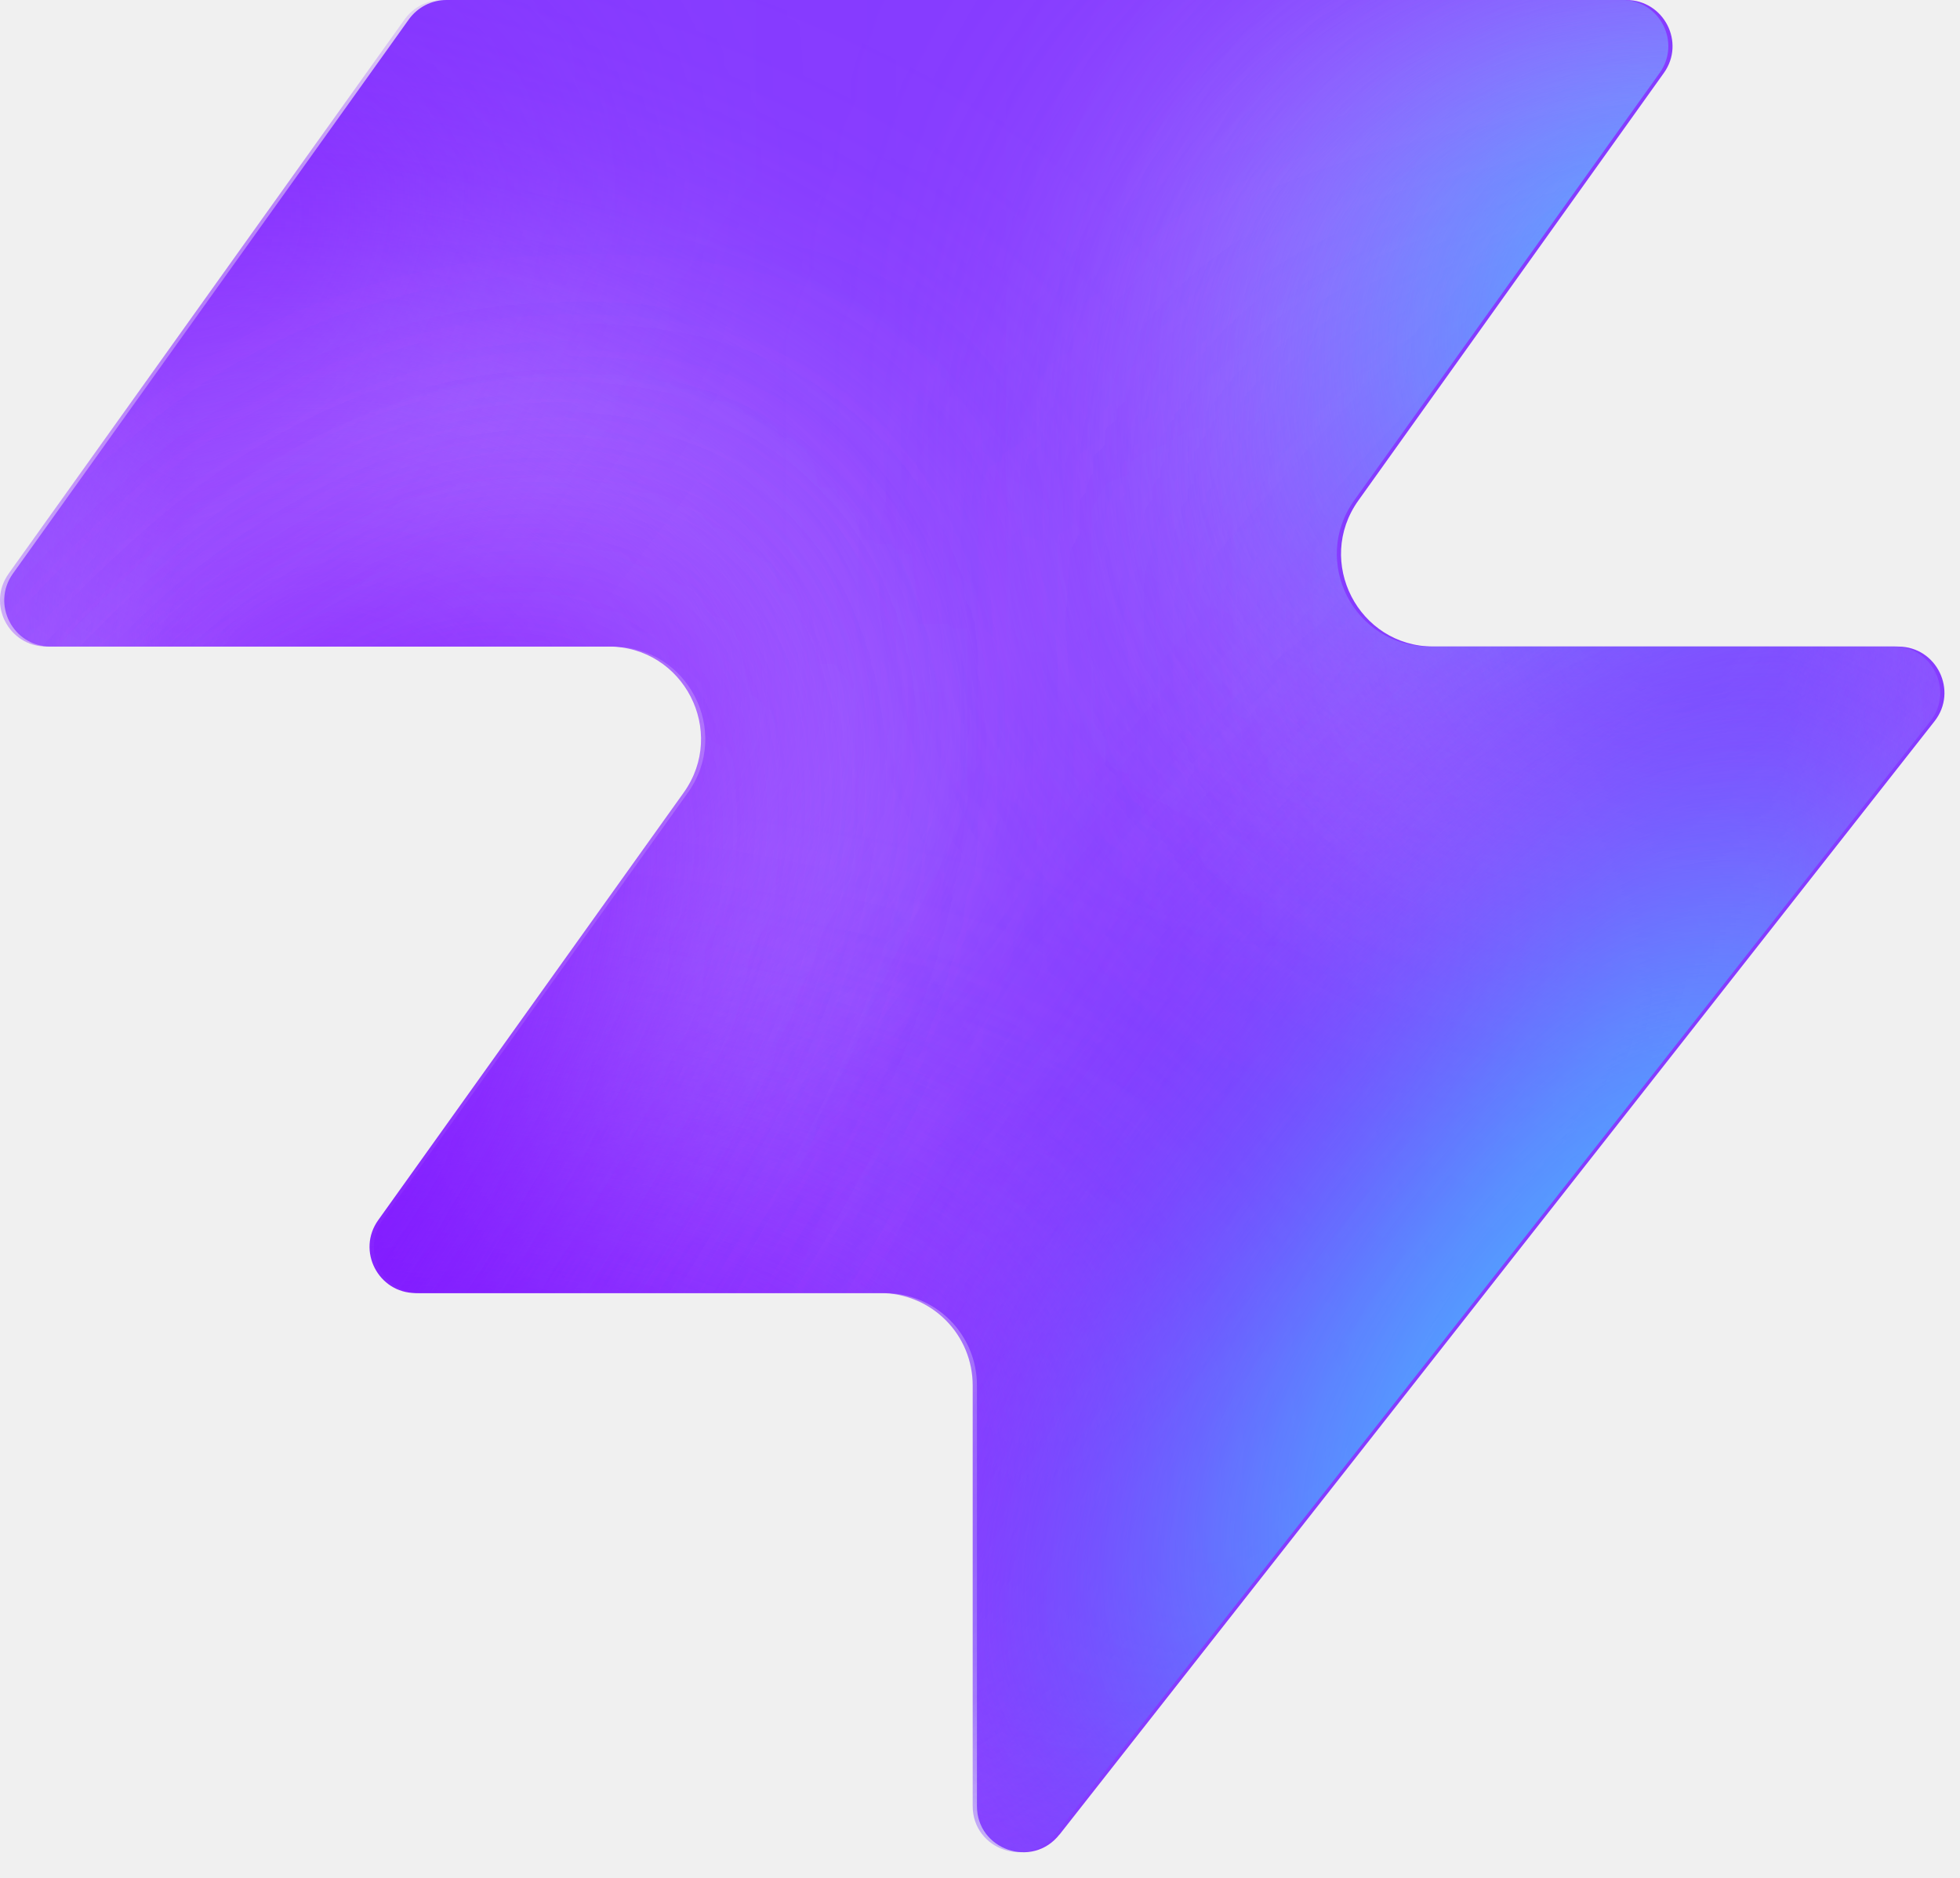
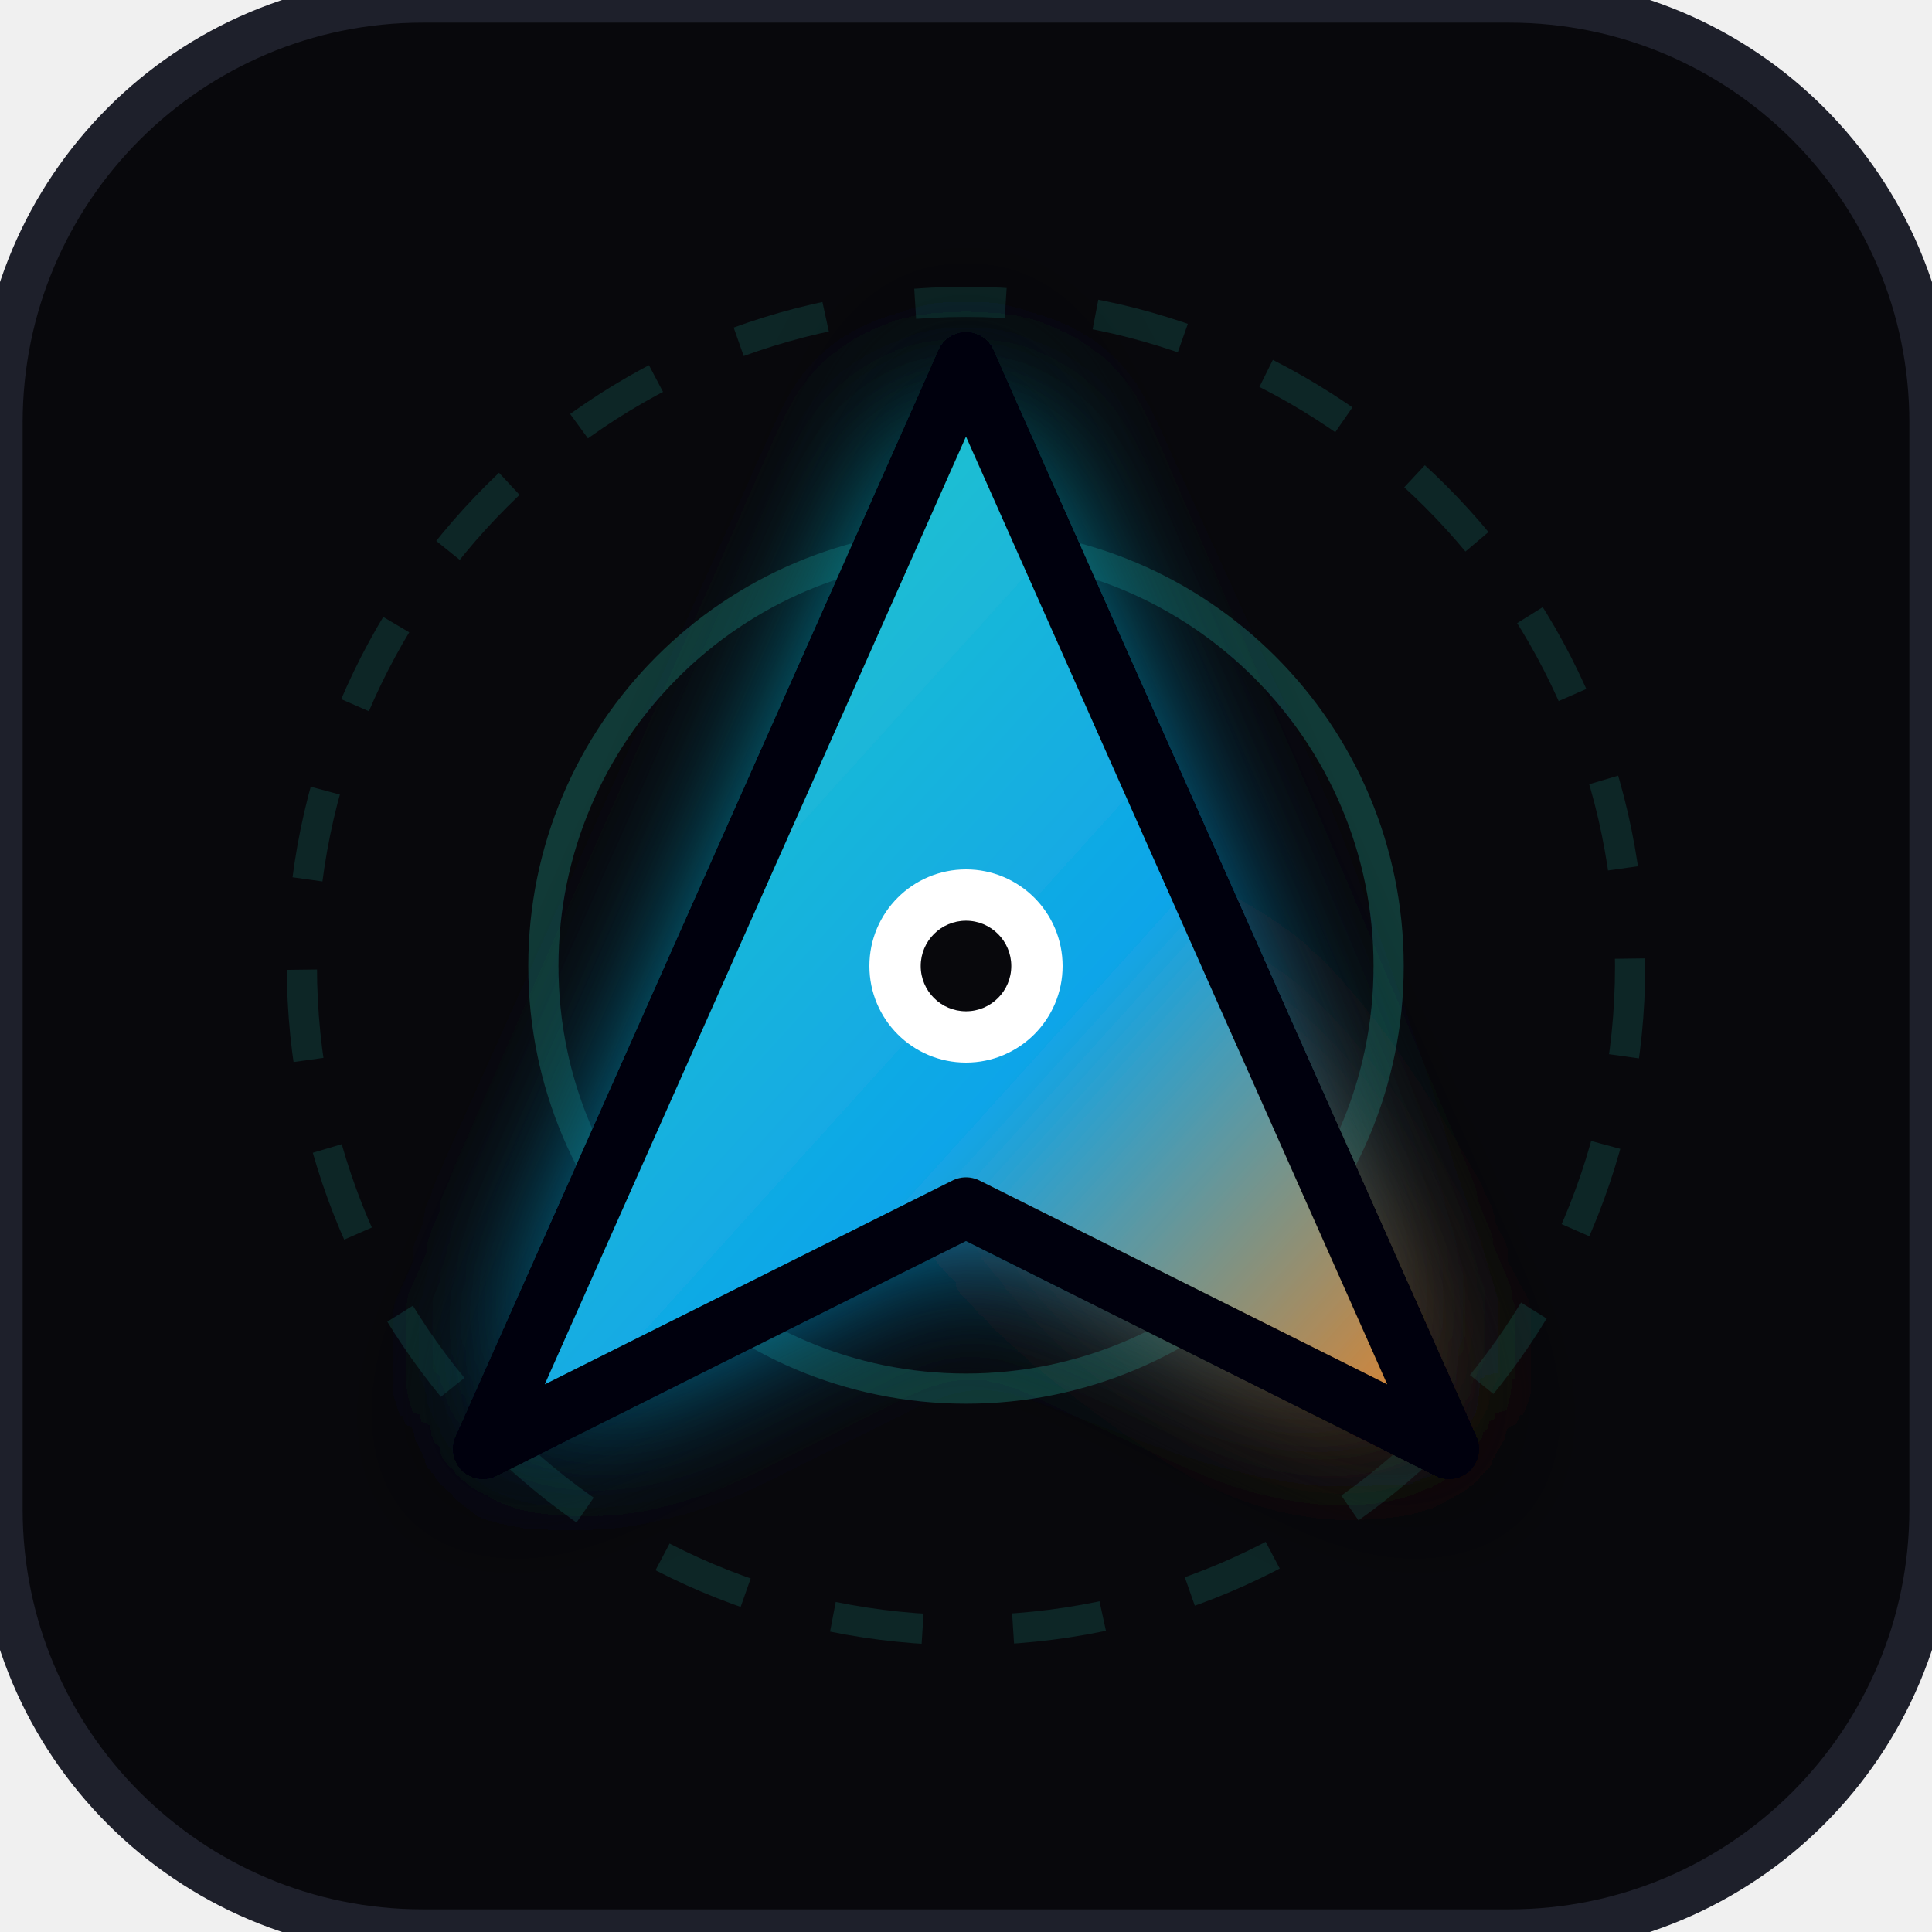
- <svg xmlns="http://www.w3.org/2000/svg" width="48" height="46" fill="none" viewBox="0 0 48 46">
-   <path fill="#863bff" d="M25.946 44.938c-.664.845-2.021.375-2.021-.698V33.937a2.26 2.26 0 0 0-2.262-2.262H10.287c-.92 0-1.456-1.04-.92-1.788l7.48-10.471c1.07-1.497 0-3.578-1.842-3.578H1.237c-.92 0-1.456-1.04-.92-1.788L10.013.474c.214-.297.556-.474.92-.474h28.894c.92 0 1.456 1.04.92 1.788l-7.48 10.471c-1.07 1.498 0 3.579 1.842 3.579h11.377c.943 0 1.473 1.088.89 1.83L25.947 44.94z" style="fill:#863bff;fill:color(display-p3 .525 .23 1);fill-opacity:1" />
-   <mask id="a" width="48" height="46" x="0" y="0" maskUnits="userSpaceOnUse" style="mask-type:alpha">
-     <path fill="#000" d="M25.842 44.938c-.664.844-2.021.375-2.021-.698V33.937a2.26 2.26 0 0 0-2.262-2.262H10.183c-.92 0-1.456-1.04-.92-1.788l7.48-10.471c1.07-1.498 0-3.579-1.842-3.579H1.133c-.92 0-1.456-1.04-.92-1.787L9.91.473c.214-.297.556-.474.92-.474h28.894c.92 0 1.456 1.04.92 1.788l-7.48 10.471c-1.07 1.498 0 3.578 1.842 3.578h11.377c.943 0 1.473 1.088.89 1.832L25.843 44.94z" style="fill:#000;fill-opacity:1" />
-   </mask>
-   <g mask="url(#a)">
-     <g filter="url(#b)">
-       <ellipse cx="5.508" cy="14.704" fill="#ede6ff" rx="5.508" ry="14.704" style="fill:#ede6ff;fill:color(display-p3 .927 .903 1);fill-opacity:1" transform="matrix(.00324 1 1 -.00324 -4.47 31.516)" />
-     </g>
-     <g filter="url(#c)">
-       <ellipse cx="10.399" cy="29.851" fill="#ede6ff" rx="10.399" ry="29.851" style="fill:#ede6ff;fill:color(display-p3 .927 .903 1);fill-opacity:1" transform="matrix(.00324 1 1 -.00324 -39.328 7.883)" />
-     </g>
-     <g filter="url(#d)">
-       <ellipse cx="5.508" cy="30.487" fill="#7e14ff" rx="5.508" ry="30.487" style="fill:#7e14ff;fill:color(display-p3 .492 .077 1);fill-opacity:1" transform="rotate(89.814 -25.913 -14.639)scale(1 -1)" />
-     </g>
-     <g filter="url(#e)">
-       <ellipse cx="5.508" cy="30.599" fill="#7e14ff" rx="5.508" ry="30.599" style="fill:#7e14ff;fill:color(display-p3 .492 .077 1);fill-opacity:1" transform="rotate(89.814 -32.644 -3.334)scale(1 -1)" />
-     </g>
-     <g filter="url(#f)">
-       <ellipse cx="5.508" cy="30.599" fill="#7e14ff" rx="5.508" ry="30.599" style="fill:#7e14ff;fill:color(display-p3 .492 .077 1);fill-opacity:1" transform="matrix(.00324 1 1 -.00324 -34.34 30.47)" />
-     </g>
-     <g filter="url(#g)">
-       <ellipse cx="14.072" cy="22.078" fill="#ede6ff" rx="14.072" ry="22.078" style="fill:#ede6ff;fill:color(display-p3 .927 .903 1);fill-opacity:1" transform="rotate(93.35 24.506 48.493)scale(-1 1)" />
-     </g>
-     <g filter="url(#h)">
-       <ellipse cx="3.47" cy="21.501" fill="#7e14ff" rx="3.47" ry="21.501" style="fill:#7e14ff;fill:color(display-p3 .492 .077 1);fill-opacity:1" transform="rotate(89.009 28.708 47.59)scale(-1 1)" />
-     </g>
-     <g filter="url(#i)">
-       <ellipse cx="3.47" cy="21.501" fill="#7e14ff" rx="3.47" ry="21.501" style="fill:#7e14ff;fill:color(display-p3 .492 .077 1);fill-opacity:1" transform="rotate(89.009 28.708 47.59)scale(-1 1)" />
-     </g>
-     <g filter="url(#j)">
-       <ellipse cx=".387" cy="8.972" fill="#7e14ff" rx="4.407" ry="29.108" style="fill:#7e14ff;fill:color(display-p3 .492 .077 1);fill-opacity:1" transform="rotate(39.51 .387 8.972)" />
-     </g>
-     <g filter="url(#k)">
-       <ellipse cx="47.523" cy="-6.092" fill="#7e14ff" rx="4.407" ry="29.108" style="fill:#7e14ff;fill:color(display-p3 .492 .077 1);fill-opacity:1" transform="rotate(37.892 47.523 -6.092)" />
-     </g>
-     <g filter="url(#l)">
-       <ellipse cx="41.412" cy="6.333" fill="#47bfff" rx="5.971" ry="9.665" style="fill:#47bfff;fill:color(display-p3 .28 .748 1);fill-opacity:1" transform="rotate(37.892 41.412 6.333)" />
-     </g>
-     <g filter="url(#m)">
-       <ellipse cx="-1.879" cy="38.332" fill="#7e14ff" rx="4.407" ry="29.108" style="fill:#7e14ff;fill:color(display-p3 .492 .077 1);fill-opacity:1" transform="rotate(37.892 -1.88 38.332)" />
-     </g>
-     <g filter="url(#n)">
-       <ellipse cx="-1.879" cy="38.332" fill="#7e14ff" rx="4.407" ry="29.108" style="fill:#7e14ff;fill:color(display-p3 .492 .077 1);fill-opacity:1" transform="rotate(37.892 -1.88 38.332)" />
-     </g>
-     <g filter="url(#o)">
-       <ellipse cx="35.651" cy="29.907" fill="#7e14ff" rx="4.407" ry="29.108" style="fill:#7e14ff;fill:color(display-p3 .492 .077 1);fill-opacity:1" transform="rotate(37.892 35.651 29.907)" />
-     </g>
-     <g filter="url(#p)">
-       <ellipse cx="38.418" cy="32.4" fill="#47bfff" rx="5.971" ry="15.297" style="fill:#47bfff;fill:color(display-p3 .28 .748 1);fill-opacity:1" transform="rotate(37.892 38.418 32.4)" />
-     </g>
-   </g>
+ <svg xmlns="http://www.w3.org/2000/svg" viewBox="0 0 64 64" width="64" height="64">
  <defs>
-     <filter id="b" width="60.045" height="41.654" x="-19.77" y="16.149" color-interpolation-filters="sRGB" filterUnits="userSpaceOnUse">
-       <feFlood flood-opacity="0" result="BackgroundImageFix" />
-       <feBlend in="SourceGraphic" in2="BackgroundImageFix" result="shape" />
-       <feGaussianBlur result="effect1_foregroundBlur_2002_17158" stdDeviation="7.659" />
-     </filter>
-     <filter id="c" width="90.34" height="51.437" x="-54.613" y="-7.533" color-interpolation-filters="sRGB" filterUnits="userSpaceOnUse">
-       <feFlood flood-opacity="0" result="BackgroundImageFix" />
-       <feBlend in="SourceGraphic" in2="BackgroundImageFix" result="shape" />
-       <feGaussianBlur result="effect1_foregroundBlur_2002_17158" stdDeviation="7.659" />
-     </filter>
-     <filter id="d" width="79.355" height="29.4" x="-49.64" y="2.03" color-interpolation-filters="sRGB" filterUnits="userSpaceOnUse">
-       <feFlood flood-opacity="0" result="BackgroundImageFix" />
-       <feBlend in="SourceGraphic" in2="BackgroundImageFix" result="shape" />
-       <feGaussianBlur result="effect1_foregroundBlur_2002_17158" stdDeviation="4.596" />
-     </filter>
-     <filter id="e" width="79.579" height="29.4" x="-45.045" y="20.029" color-interpolation-filters="sRGB" filterUnits="userSpaceOnUse">
-       <feFlood flood-opacity="0" result="BackgroundImageFix" />
-       <feBlend in="SourceGraphic" in2="BackgroundImageFix" result="shape" />
-       <feGaussianBlur result="effect1_foregroundBlur_2002_17158" stdDeviation="4.596" />
-     </filter>
-     <filter id="f" width="79.579" height="29.4" x="-43.513" y="21.178" color-interpolation-filters="sRGB" filterUnits="userSpaceOnUse">
-       <feFlood flood-opacity="0" result="BackgroundImageFix" />
-       <feBlend in="SourceGraphic" in2="BackgroundImageFix" result="shape" />
-       <feGaussianBlur result="effect1_foregroundBlur_2002_17158" stdDeviation="4.596" />
-     </filter>
-     <filter id="g" width="74.749" height="58.852" x="15.756" y="-17.901" color-interpolation-filters="sRGB" filterUnits="userSpaceOnUse">
-       <feFlood flood-opacity="0" result="BackgroundImageFix" />
-       <feBlend in="SourceGraphic" in2="BackgroundImageFix" result="shape" />
-       <feGaussianBlur result="effect1_foregroundBlur_2002_17158" stdDeviation="7.659" />
-     </filter>
-     <filter id="h" width="61.377" height="25.362" x="23.548" y="2.284" color-interpolation-filters="sRGB" filterUnits="userSpaceOnUse">
-       <feFlood flood-opacity="0" result="BackgroundImageFix" />
-       <feBlend in="SourceGraphic" in2="BackgroundImageFix" result="shape" />
-       <feGaussianBlur result="effect1_foregroundBlur_2002_17158" stdDeviation="4.596" />
-     </filter>
-     <filter id="i" width="61.377" height="25.362" x="23.548" y="2.284" color-interpolation-filters="sRGB" filterUnits="userSpaceOnUse">
-       <feFlood flood-opacity="0" result="BackgroundImageFix" />
-       <feBlend in="SourceGraphic" in2="BackgroundImageFix" result="shape" />
-       <feGaussianBlur result="effect1_foregroundBlur_2002_17158" stdDeviation="4.596" />
-     </filter>
-     <filter id="j" width="56.045" height="63.649" x="-27.636" y="-22.853" color-interpolation-filters="sRGB" filterUnits="userSpaceOnUse">
-       <feFlood flood-opacity="0" result="BackgroundImageFix" />
-       <feBlend in="SourceGraphic" in2="BackgroundImageFix" result="shape" />
-       <feGaussianBlur result="effect1_foregroundBlur_2002_17158" stdDeviation="4.596" />
-     </filter>
-     <filter id="k" width="54.814" height="64.646" x="20.116" y="-38.415" color-interpolation-filters="sRGB" filterUnits="userSpaceOnUse">
-       <feFlood flood-opacity="0" result="BackgroundImageFix" />
-       <feBlend in="SourceGraphic" in2="BackgroundImageFix" result="shape" />
-       <feGaussianBlur result="effect1_foregroundBlur_2002_17158" stdDeviation="4.596" />
-     </filter>
-     <filter id="l" width="33.541" height="35.313" x="24.641" y="-11.323" color-interpolation-filters="sRGB" filterUnits="userSpaceOnUse">
-       <feFlood flood-opacity="0" result="BackgroundImageFix" />
-       <feBlend in="SourceGraphic" in2="BackgroundImageFix" result="shape" />
-       <feGaussianBlur result="effect1_foregroundBlur_2002_17158" stdDeviation="4.596" />
-     </filter>
-     <filter id="m" width="54.814" height="64.646" x="-29.286" y="6.009" color-interpolation-filters="sRGB" filterUnits="userSpaceOnUse">
-       <feFlood flood-opacity="0" result="BackgroundImageFix" />
-       <feBlend in="SourceGraphic" in2="BackgroundImageFix" result="shape" />
-       <feGaussianBlur result="effect1_foregroundBlur_2002_17158" stdDeviation="4.596" />
-     </filter>
-     <filter id="n" width="54.814" height="64.646" x="-29.286" y="6.009" color-interpolation-filters="sRGB" filterUnits="userSpaceOnUse">
-       <feFlood flood-opacity="0" result="BackgroundImageFix" />
-       <feBlend in="SourceGraphic" in2="BackgroundImageFix" result="shape" />
-       <feGaussianBlur result="effect1_foregroundBlur_2002_17158" stdDeviation="4.596" />
-     </filter>
-     <filter id="o" width="54.814" height="64.646" x="8.244" y="-2.416" color-interpolation-filters="sRGB" filterUnits="userSpaceOnUse">
-       <feFlood flood-opacity="0" result="BackgroundImageFix" />
-       <feBlend in="SourceGraphic" in2="BackgroundImageFix" result="shape" />
-       <feGaussianBlur result="effect1_foregroundBlur_2002_17158" stdDeviation="4.596" />
-     </filter>
-     <filter id="p" width="39.409" height="43.623" x="18.713" y="10.588" color-interpolation-filters="sRGB" filterUnits="userSpaceOnUse">
-       <feFlood flood-opacity="0" result="BackgroundImageFix" />
-       <feBlend in="SourceGraphic" in2="BackgroundImageFix" result="shape" />
-       <feGaussianBlur result="effect1_foregroundBlur_2002_17158" stdDeviation="4.596" />
+     <linearGradient id="aerisGrad" x1="0%" y1="0%" x2="100%" y2="100%">
+       <stop offset="0%" stop-color="#2DD4BF" />
+       <stop offset="60%" stop-color="#0EA5E9" />
+       <stop offset="100%" stop-color="#F0801E" />
+     </linearGradient>
+     <filter id="glow" x="-20%" y="-20%" width="140%" height="140%">
+       <feGaussianBlur stdDeviation="2.5" result="blur" />
+       <feMerge>
+         <feMergeNode in="blur" />
+         <feMergeNode in="SourceGraphic" />
+       </feMerge>
    </filter>
  </defs>
+   <rect width="64" height="64" rx="14" fill="#08080C" stroke="#1E202B" stroke-width="1.5" />
+   <circle cx="32" cy="32" r="22" fill="none" stroke="rgba(45, 212, 191, 0.15)" stroke-width="1" stroke-dasharray="3,3" />
+   <circle cx="32" cy="32" r="14" fill="none" stroke="rgba(45, 212, 191, 0.25)" stroke-width="1" />
+   <g filter="url(#glow)">
+     <path d="M 32 12 L 48 48 L 32 40 L 16 48 Z" fill="url(#aerisGrad)" stroke="#050508" stroke-width="2" stroke-linejoin="round" />
+   </g>
+   <circle cx="32" cy="32" r="3.2" fill="#FFFFFF" />
+   <circle cx="32" cy="32" r="1.5" fill="#08080C" />
</svg>
